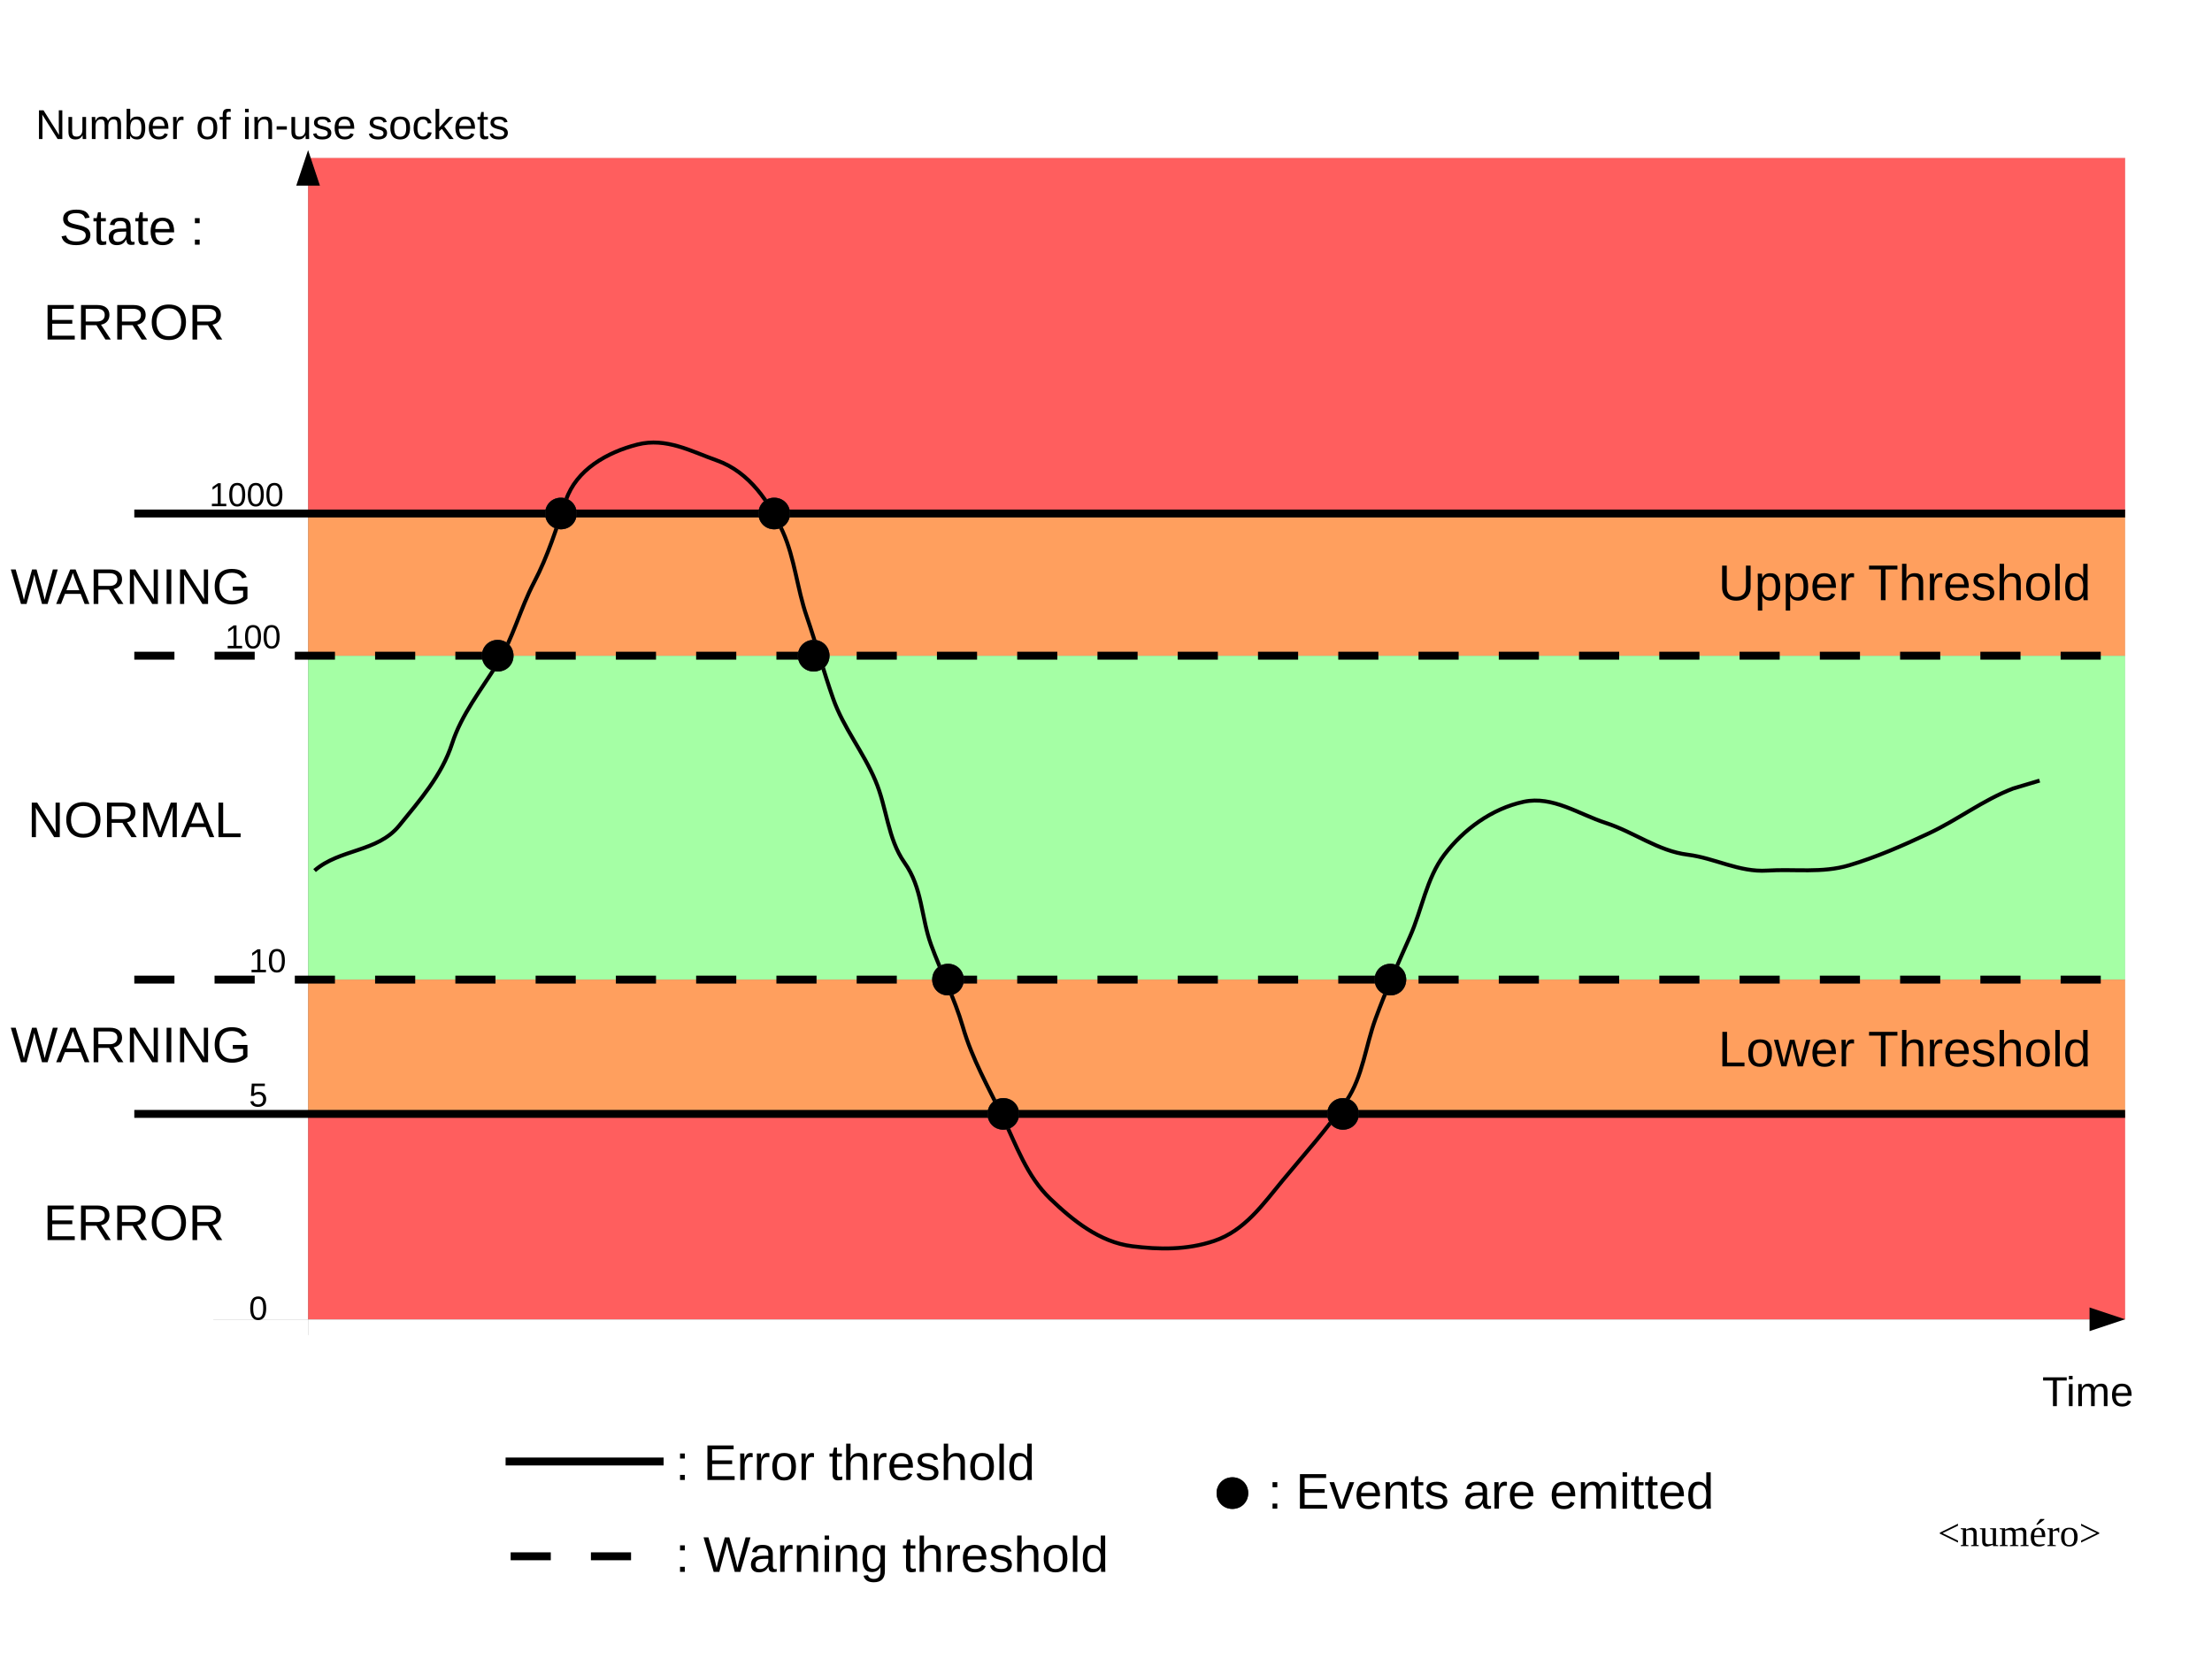
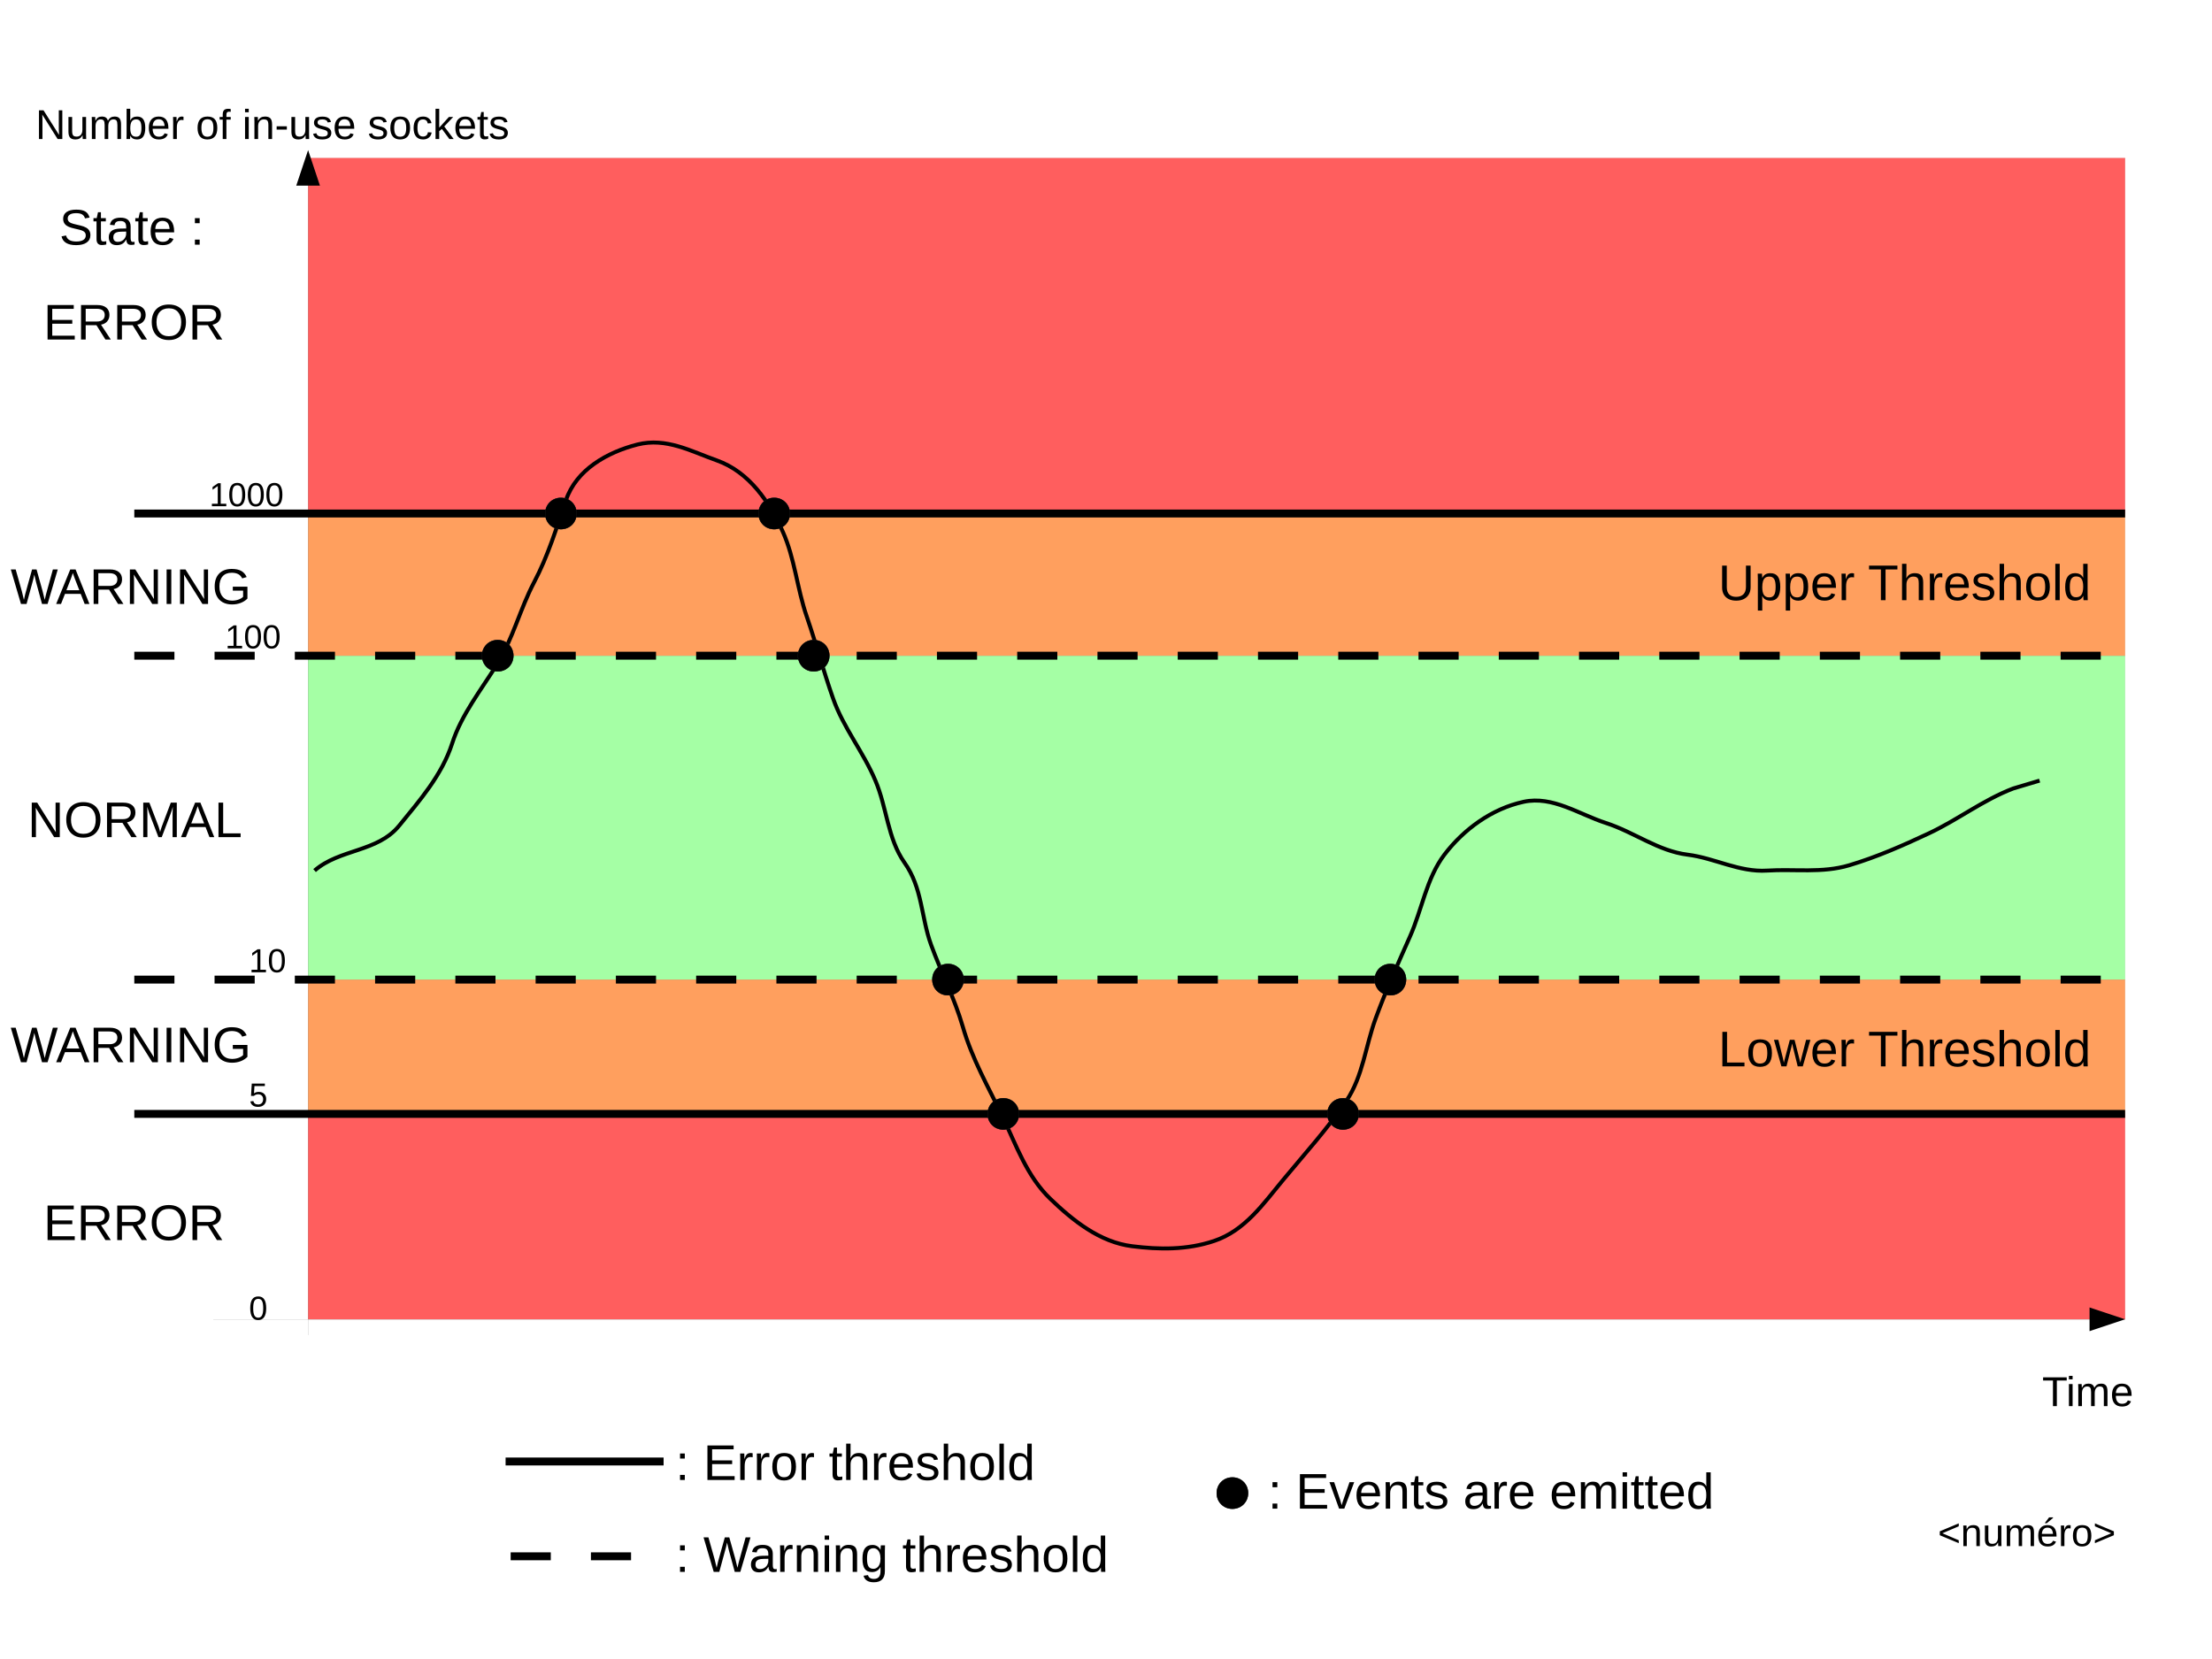
<svg xmlns="http://www.w3.org/2000/svg" width="28000" height="21000" preserveAspectRatio="xMidYMid" clip-path="url(#presentation_clip_path)" id="svg2" version="1.1">
  <defs id="defs4">
    <clipPath id="presentation_clip_path" clipPathUnits="userSpaceOnUse">
      <rect x="0" y="0" width="28000" height="21000" id="svg_1" />
    </clipPath>
  </defs>
  <defs id="defs8">
    <g id="svg_2" />
  </defs>
  <defs id="defs11">
    <g id="bullet-char-template(57356)" transform="scale(0.0004882812,-0.0004882812)">
      <path d="m580,1141l583,-570l-583,-571l-584,571l584,570z" id="svg_3" />
    </g>
    <g id="bullet-char-template(57354)" transform="scale(0.0004882812,-0.0004882812)">
      <path d="m8,1128l1129,0l0,-1128l-1129,0l0,1128z" id="svg_4" />
    </g>
    <g id="bullet-char-template(10146)" transform="scale(0.0004882812,-0.0004882812)">
      <path d="m174,0l428,739l-428,742l1282,-742l-1282,-739zm1184,739l-1049,607l350,-607l699,0z" id="svg_5" />
    </g>
    <g id="bullet-char-template(10132)" transform="scale(0.0004882812,-0.0004882812)">
      <path d="m2015,739l-739,-739l-559,0l543,543l-1086,0l0,393l1086,0l-543,545l557,0l741,-742z" id="svg_6" />
    </g>
    <g id="bullet-char-template(10007)" transform="scale(0.0004882812,-0.0004882812)">
      <path d="m0,-2c-7,16 -16,29 -25,39l381,530c-94,256 -141,385 -141,387c0,25 13,38 40,38c9,0 21,-2 34,-5c21,4 42,12 65,25l27,-13l111,-251l280,301l64,-25l24,25c21,-10 41,-24 62,-43c-36,-69 -87,-143 -152,-222c-1,-1 -60,-68 -176,-200l180,-361c0,-27 -21,-55 -63,-84l16,-20c-10,-29 -28,-43 -55,-43c-31,0 -102,102 -215,305l-293,-457c-22,-34 -53,-51 -92,-51c-42,0 -63,17 -64,51c-7,9 -10,24 -10,44c0,9 1,19 2,30z" id="svg_7" />
    </g>
    <g id="bullet-char-template(10004)" transform="scale(0.0004882812,-0.0004882812)">
      <path d="m285,-33c-103,0 -174,63 -211,189c-22,72 -33,177 -33,315c0,78 14,145 41,201c34,71 87,106 158,106c53,0 88,-31 106,-94l23,-176c8,-64 28,-97 59,-98l735,706c11,11 33,17 66,17c42,0 63,-15 63,-46l0,-122c0,-36 -10,-64 -30,-84l-820,-834c-52,-53 -104,-80 -157,-80z" id="svg_8" />
    </g>
    <g id="bullet-char-template(9679)" transform="scale(0.0004882812,-0.0004882812)">
      <path d="m813,0c-181,0 -324,54 -430,161c-107,107 -160,250 -160,431c0,181 53,324 160,431c106,107 249,161 430,161c179,0 323,-54 432,-161c108,-107 162,-251 162,-431c0,-180 -54,-324 -162,-431c-109,-107 -253,-161 -432,-161z" id="svg_9" />
    </g>
    <g id="bullet-char-template(8226)" transform="scale(0.0004882812,-0.0004882812)">
      <path d="m346,457c-73,0 -137,26 -191,78c-54,51 -81,114 -81,188c0,73 27,136 81,188c54,52 118,78 191,78c73,0 134,-26 185,-79c51,-51 77,-114 77,-187c0,-75 -25,-137 -76,-188c-50,-52 -112,-78 -186,-78z" id="svg_10" />
    </g>
    <g id="bullet-char-template(8211)" transform="scale(0.0004882812,-0.0004882812)">
      <path d="m-4,459l1139,0l0,147l-1139,0l0,-147z" id="svg_11" />
    </g>
  </defs>
  <g id="svg_12">
    <g class="Master_Slide" id="id2">
      <g class="Background" id="bg-id2" />
      <g class="BackgroundObjects" id="bo-id2">
        <g id="svg_13" class="Date/Time">
          <g id="id3" />
        </g>
        <g id="svg_14" class="Footer">
          <g id="id4" />
        </g>
        <g id="svg_15" class="Slide_Number">
          <g id="id5">
            <text id="svg_16" class="TextShape">
-               <tspan style="font-size:494px;font-weight:400;font-family:'Times New Roman, serif'" id="svg_17" font-weight="400" font-size="494px" class="TextParagraph">
+               <tspan style="font-size:494px;font-weight:400;font-family:'Arial, sans-serif'" id="svg_17" font-weight="400" font-size="494px" class="TextParagraph">
                <tspan id="svg_18" y="19571" x="24530" class="TextPosition">
                  <tspan style="fill:#000000" id="svg_19" class="PlaceholderText">&lt;numéro&gt;</tspan>
                </tspan>
              </tspan>
            </text>
          </g>
        </g>
      </g>
    </g>
  </g>
  <g id="svg_23" class="com.sun.star.drawing.CustomShape" style="fill:#ff0000;fill-opacity:0.392">
    <g id="id6" style="fill:#ff0000;fill-opacity:0.392">
      <path style="fill:#ff0000;fill-opacity:0.392" id="svg_24" d="m 15400,6500 -11500,0 0,-4500 23000,0 0,4500 -11500,0 z" />
      <path style="fill:#ff0000;stroke:#808080;fill-opacity:0.392" id="svg_25" d="m 15400,6500 -11500,0 0,-4500 23000,0 0,4500 -11500,0 z" />
    </g>
  </g>
  <g id="svg_26" class="com.sun.star.drawing.CustomShape">
    <g id="id7" style="fill:#ff0000;fill-opacity:0.392">
      <path style="fill:#ff0000;fill-opacity:0.392" id="svg_27" d="m 15400,16700 -11500,0 0,-2600 23000,0 0,2600 -11500,0 z" />
      <path style="fill:#ff0000;stroke:#808080;fill-opacity:0.392" id="svg_28" d="m 15400,16700 -11500,0 0,-2600 23000,0 0,2600 -11500,0 z" />
    </g>
  </g>
  <g id="svg_29" class="com.sun.star.drawing.CustomShape" style="fill:#00ff00;fill-opacity:0.196">
    <g id="id8" style="fill:#00ff00;fill-opacity:0.196">
      <path style="fill:#00ff00;fill-opacity:0.196" id="svg_30" d="m 15400,12400 -11500,0 0,-4100 23000,0 0,4100 -11500,0 z" />
      <path style="fill:#00ff00;stroke:#808080;fill-opacity:0.196" id="svg_31" d="m 15400,12400 -11500,0 0,-4100 23000,0 0,4100 -11500,0 z" />
    </g>
  </g>
  <g id="svg_32" class="com.sun.star.drawing.CustomShape" style="fill:#ff6600;fill-opacity:0.392">
    <g id="id9" style="fill:#ff6600;fill-opacity:0.392">
      <path style="fill:#ff6600;fill-opacity:0.392" id="svg_33" d="m 15400,8300 -11500,0 0,-1800 23000,0 0,1800 -11500,0 z" />
      <path style="fill:#ff6600;stroke:#808080;fill-opacity:0.392" id="svg_34" d="m 15400,8300 -11500,0 0,-1800 23000,0 0,1800 -11500,0 z" />
    </g>
  </g>
  <g id="svg_35" class="com.sun.star.drawing.CustomShape" style="fill:#ff6600;fill-opacity:0.392">
    <g id="id10" style="fill:#ff6600;fill-opacity:0.392">
      <path style="fill:#ff6600;fill-opacity:0.392" id="svg_36" d="m 15400,14100 -11500,0 0,-1700 23000,0 0,1700 -11500,0 z" />
      <path style="fill:#ff6600;stroke:#808080;fill-opacity:0.392" id="svg_37" d="m 15400,14100 -11500,0 0,-1700 23000,0 0,1700 -11500,0 z" />
    </g>
  </g>
  <g id="svg_38" class="com.sun.star.drawing.LineShape">
    <g id="id11">
      <path style="fill:none;stroke:#000000" id="svg_39" d="m 3900,16900 0,-14570" />
      <path style="fill:#000000" id="svg_40" d="m 3900,1900 -150,450 300,0 -150,-450 z" />
    </g>
  </g>
  <g id="svg_41" class="com.sun.star.drawing.LineShape">
    <g id="id12">
      <path style="fill:none;stroke:#000000" id="svg_42" d="m 2700,16700 23770,0" />
      <path style="fill:#000000" id="svg_43" d="m 26900,16700 -450,-150 0,300 450,-150 z" />
    </g>
  </g>
  <g id="svg_44" class="com.sun.star.drawing.LineShape" style="stroke:#000000">
    <g id="id13" style="stroke:#000000">
      <path style="fill:none;stroke:#000000;stroke-width:100" id="svg_45" d="m 1700,6500 25200,0" />
    </g>
  </g>
  <g id="svg_46" class="com.sun.star.drawing.LineShape" style="fill:#000000;stroke:#000000">
    <g id="id14" style="fill:#000000;stroke:#000000">
      <path style="fill:#000000;stroke:#000000;stroke-width:100" id="svg_47" d="m 1700,14100 25200,0" />
    </g>
  </g>
  <g id="svg_48" class="com.sun.star.drawing.LineShape" style="stroke:#000000">
    <g id="id15" style="stroke:#000000">
      <path style="fill:none;stroke:#000000;stroke-width:100" id="svg_49" d="m 1700,12400 508,0" />
      <path style="fill:none;stroke:#000000;stroke-width:100" id="svg_50" d="m 2716,12400 508,0" />
      <path style="fill:none;stroke:#000000;stroke-width:100" id="svg_51" d="m 3732,12400 508,0" />
      <path style="fill:none;stroke:#000000;stroke-width:100" id="svg_52" d="m 4748,12400 508,0" />
      <path style="fill:none;stroke:#000000;stroke-width:100" id="svg_53" d="m 5764,12400 508,0" />
      <path style="fill:none;stroke:#000000;stroke-width:100" id="svg_54" d="m 6780,12400 508,0" />
      <path style="fill:none;stroke:#000000;stroke-width:100" id="svg_55" d="m 7796,12400 508,0" />
      <path style="fill:none;stroke:#000000;stroke-width:100" id="svg_56" d="m 8812,12400 508,0" />
      <path style="fill:none;stroke:#000000;stroke-width:100" id="svg_57" d="m 9828,12400 508,0" />
      <path style="fill:none;stroke:#000000;stroke-width:100" id="svg_58" d="m 10844,12400 508,0" />
      <path style="fill:none;stroke:#000000;stroke-width:100" id="svg_59" d="m 11860,12400 508,0" />
      <path style="fill:none;stroke:#000000;stroke-width:100" id="svg_60" d="m 12876,12400 508,0" />
      <path style="fill:none;stroke:#000000;stroke-width:100" id="svg_61" d="m 13892,12400 508,0" />
      <path style="fill:none;stroke:#000000;stroke-width:100" id="svg_62" d="m 14908,12400 508,0" />
      <path style="fill:none;stroke:#000000;stroke-width:100" id="svg_63" d="m 15924,12400 508,0" />
      <path style="fill:none;stroke:#000000;stroke-width:100" id="svg_64" d="m 16940,12400 508,0" />
      <path style="fill:none;stroke:#000000;stroke-width:100" id="svg_65" d="m 17956,12400 508,0" />
      <path style="fill:none;stroke:#000000;stroke-width:100" id="svg_66" d="m 18972,12400 508,0" />
      <path style="fill:none;stroke:#000000;stroke-width:100" id="svg_67" d="m 19988,12400 508,0" />
      <path style="fill:none;stroke:#000000;stroke-width:100" id="svg_68" d="m 21004,12400 508,0" />
      <path style="fill:none;stroke:#000000;stroke-width:100" id="svg_69" d="m 22020,12400 508,0" />
      <path style="fill:none;stroke:#000000;stroke-width:100" id="svg_70" d="m 23036,12400 508,0" />
      <path style="fill:none;stroke:#000000;stroke-width:100" id="svg_71" d="m 24052,12400 508,0" />
      <path style="fill:none;stroke:#000000;stroke-width:100" id="svg_72" d="m 25068,12400 508,0" />
      <path style="fill:none;stroke:#000000;stroke-width:100" id="svg_73" d="m 26084,12400 508,0" />
    </g>
  </g>
  <g id="svg_74" class="com.sun.star.drawing.LineShape" style="stroke:#000000">
    <g id="id16" style="stroke:#000000">
      <path style="fill:none;stroke:#000000;stroke-width:100" id="svg_75" d="m 1700,8300 508,0" />
      <path style="fill:none;stroke:#000000;stroke-width:100" id="svg_76" d="m 2716,8300 508,0" />
      <path style="fill:none;stroke:#000000;stroke-width:100" id="svg_77" d="m 3732,8300 508,0" />
      <path style="fill:none;stroke:#000000;stroke-width:100" id="svg_78" d="m 4748,8300 508,0" />
      <path style="fill:none;stroke:#000000;stroke-width:100" id="svg_79" d="m 5764,8300 508,0" />
      <path style="fill:none;stroke:#000000;stroke-width:100" id="svg_80" d="m 6780,8300 508,0" />
      <path style="fill:none;stroke:#000000;stroke-width:100" id="svg_81" d="m 7796,8300 508,0" />
      <path style="fill:none;stroke:#000000;stroke-width:100" id="svg_82" d="m 8812,8300 508,0" />
      <path style="fill:none;stroke:#000000;stroke-width:100" id="svg_83" d="m 9828,8300 508,0" />
      <path style="fill:none;stroke:#000000;stroke-width:100" id="svg_84" d="m 10844,8300 508,0" />
      <path style="fill:none;stroke:#000000;stroke-width:100" id="svg_85" d="m 11860,8300 508,0" />
      <path style="fill:none;stroke:#000000;stroke-width:100" id="svg_86" d="m 12876,8300 508,0" />
      <path style="fill:none;stroke:#000000;stroke-width:100" id="svg_87" d="m 13892,8300 508,0" />
      <path style="fill:none;stroke:#000000;stroke-width:100" id="svg_88" d="m 14908,8300 508,0" />
      <path style="fill:none;stroke:#000000;stroke-width:100" id="svg_89" d="m 15924,8300 508,0" />
      <path style="fill:none;stroke:#000000;stroke-width:100" id="svg_90" d="m 16940,8300 508,0" />
      <path style="fill:none;stroke:#000000;stroke-width:100" id="svg_91" d="m 17956,8300 508,0" />
      <path style="fill:none;stroke:#000000;stroke-width:100" id="svg_92" d="m 18972,8300 508,0" />
      <path style="fill:none;stroke:#000000;stroke-width:100" id="svg_93" d="m 19988,8300 508,0" />
      <path style="fill:none;stroke:#000000;stroke-width:100" id="svg_94" d="m 21004,8300 508,0" />
      <path style="fill:none;stroke:#000000;stroke-width:100" id="svg_95" d="m 22020,8300 508,0" />
      <path style="fill:none;stroke:#000000;stroke-width:100" id="svg_96" d="m 23036,8300 508,0" />
      <path style="fill:none;stroke:#000000;stroke-width:100" id="svg_97" d="m 24052,8300 508,0" />
      <path style="fill:none;stroke:#000000;stroke-width:100" id="svg_98" d="m 25068,8300 508,0" />
      <path style="fill:none;stroke:#000000;stroke-width:100" id="svg_99" d="m 26084,8300 508,0" />
    </g>
  </g>
  <g id="svg_100" class="com.sun.star.drawing.OpenBezierShape" style="stroke-width:50;stroke-miterlimit:4;stroke-dasharray:none">
    <g id="id17" style="stroke-width:50;stroke-miterlimit:4;stroke-dasharray:none">
      <path style="fill:none;stroke:#000000;stroke-width:50;stroke-miterlimit:4;stroke-dasharray:none" id="svg_101" d="m 3982,11020 c 318,-277 797,-231 1072,-570 257,-317 538,-634 669,-1038 118,-367 367,-678 570,-1005 202,-328 289,-696 469,-1039 173,-327 283,-686 402,-1037 131,-386 521,-606 904,-704 366,-93 687,89 1005,201 413,146 669,531 837,905 151,338 180,720 302,1071 118,344 213,695 334,1039 130,370 382,674 535,1038 146,342 154,734 368,1038 228,321 209,687 336,1038 127,349 299,682 402,1038 119,413 322,761 503,1139 174,362 308,755 603,1039 285,274 626,551 1038,602 343,43 693,49 1038,-67 387,-130 619,-465 871,-770 281,-340 565,-650 804,-1005 208,-310 240,-687 368,-1038 130,-356 283,-696 435,-1038 153,-343 209,-739 436,-1038 242,-318 599,-583 1005,-670 366,-78 698,158 1038,268 364,118 661,355 1038,402 343,43 651,224 1005,201 345,-22 696,35 1038,-67 346,-103 678,-249 1004,-402 369,-172 690,-424 1072,-570 l 335,-100 0,0" />
    </g>
  </g>
  <g id="svg_102" class="com.sun.star.drawing.TextShape" style="fill:#000000">
    <g id="id18" style="fill:#000000">
      <text id="svg_103" class="TextShape" style="fill:#000000">
        <tspan style="font-size:635px;font-weight:400;font-family:'Arial, sans-serif';fill:#000000" id="svg_104" font-weight="400" font-size="635px" class="TextParagraph">
          <tspan id="svg_105" y="7597" x="21750" class="TextPosition" style="fill:#000000">
            <tspan style="fill:#000000" id="svg_106">Upper Threshold</tspan>
          </tspan>
        </tspan>
      </text>
    </g>
  </g>
  <g id="svg_107" class="com.sun.star.drawing.TextShape" style="fill:#000000">
    <g id="id19" style="fill:#000000">
      <text id="svg_108" class="TextShape" style="fill:#000000">
        <tspan style="font-size:635px;font-weight:400;font-family:'Arial, sans-serif';fill:#000000" id="svg_109" font-weight="400" font-size="635px" class="TextParagraph">
          <tspan id="svg_110" y="13498" x="21750" class="TextPosition" style="fill:#000000">
            <tspan style="fill:#000000" id="svg_111">Lower Threshold</tspan>
          </tspan>
        </tspan>
      </text>
    </g>
  </g>
  <g id="svg_112" class="com.sun.star.drawing.LineShape">
    <g id="id20">
      <path style="fill:none;stroke:#000000;stroke-width:100" id="svg_113" d="m 6400,18500 2000,0" />
    </g>
  </g>
  <g id="svg_114" class="com.sun.star.drawing.TextShape">
    <g id="id21">
      <text id="svg_115" class="TextShape">
        <tspan style="font-size:635px;font-weight:400;font-family:'Arial, sans-serif'" id="svg_116" font-weight="400" font-size="635px" class="TextParagraph">
          <tspan id="svg_117" y="18734" x="8550" class="TextPosition">
            <tspan style="fill:#000000" id="svg_118">: Error threshold</tspan>
          </tspan>
        </tspan>
      </text>
    </g>
  </g>
  <g id="svg_119" class="com.sun.star.drawing.LineShape">
    <g id="id22">
      <path style="fill:none;stroke:#000000;stroke-width:100" id="svg_120" d="m 6464,19700 508,0" />
      <path style="fill:none;stroke:#000000;stroke-width:100" id="svg_121" d="m 7480,19700 508,0" />
    </g>
  </g>
  <g id="svg_122" class="com.sun.star.drawing.TextShape">
    <g id="id23">
      <text id="svg_123" class="TextShape">
        <tspan style="font-size:635px;font-weight:400;font-family:'Arial, sans-serif'" id="svg_124" font-weight="400" font-size="635px" class="TextParagraph">
          <tspan id="svg_125" y="19897" x="8550" class="TextPosition">
            <tspan style="fill:#000000" id="svg_126">: Warning threshold</tspan>
          </tspan>
        </tspan>
      </text>
    </g>
  </g>
  <g id="svg_127" class="com.sun.star.drawing.TextShape">
    <g id="id24">
      <text id="svg_128" class="TextShape">
        <tspan style="font-size:635px;font-weight:400;font-family:'Arial, sans-serif'" id="svg_129" font-weight="400" font-size="635px" class="TextParagraph">
          <tspan id="svg_130" y="10597" x="350" class="TextPosition">
            <tspan style="fill:#000000" id="svg_131">NORMAL</tspan>
          </tspan>
        </tspan>
      </text>
    </g>
  </g>
  <g id="svg_132" class="com.sun.star.drawing.TextShape">
    <g id="id25">
      <text id="svg_133" class="TextShape">
        <tspan style="font-size:635px;font-weight:400;font-family:'Arial, sans-serif'" id="svg_134" font-weight="400" font-size="635px" class="TextParagraph">
          <tspan id="svg_135" y="7645" x="134" class="TextPosition">
            <tspan style="fill:#000000" id="svg_136">WARNING</tspan>
          </tspan>
        </tspan>
      </text>
    </g>
  </g>
  <g id="svg_137" class="com.sun.star.drawing.TextShape">
    <g id="id26">
      <text id="svg_138" class="TextShape">
        <tspan style="font-size:635px;font-weight:400;font-family:'Arial, sans-serif'" id="svg_139" font-weight="400" font-size="635px" class="TextParagraph">
          <tspan id="svg_140" y="15697" x="550" class="TextPosition">
            <tspan style="fill:#000000" id="svg_141">ERROR</tspan>
          </tspan>
        </tspan>
      </text>
    </g>
  </g>
  <g id="svg_142" class="com.sun.star.drawing.TextShape">
    <g id="id27">
      <text id="svg_143" class="TextShape">
        <tspan style="font-size:635px;font-weight:400;font-family:'Arial, sans-serif'" id="svg_144" font-weight="400" font-size="635px" class="TextParagraph">
          <tspan id="svg_145" y="13446" x="134" class="TextPosition">
            <tspan style="fill:#000000" id="svg_146">WARNING</tspan>
          </tspan>
        </tspan>
      </text>
    </g>
  </g>
  <g id="svg_147" class="com.sun.star.drawing.TextShape">
    <g id="id28">
      <text id="svg_148" class="TextShape">
        <tspan style="font-size:635px;font-weight:400;font-family:'Arial, sans-serif'" id="svg_149" font-weight="400" font-size="635px" class="TextParagraph">
          <tspan id="svg_150" y="4298" x="550" class="TextPosition">
            <tspan style="fill:#000000" id="svg_151">ERROR</tspan>
          </tspan>
        </tspan>
      </text>
    </g>
  </g>
  <g id="svg_152" class="com.sun.star.drawing.TextShape">
    <g id="id29">
      <text id="svg_153" class="TextShape">
        <tspan style="font-size:635px;font-weight:400;font-family:'Arial, sans-serif'" id="svg_154" font-weight="400" font-size="635px" class="TextParagraph">
          <tspan id="svg_155" y="3097" x="750" class="TextPosition">
            <tspan style="fill:#000000" id="svg_156">State :</tspan>
          </tspan>
        </tspan>
      </text>
    </g>
  </g>
  <g id="svg_157" class="com.sun.star.drawing.TextShape">
    <g id="id30">
      <text id="svg_158" class="TextShape">
        <tspan style="font-size:529px;font-weight:400;font-family:'Arial, sans-serif'" id="svg_159" font-weight="400" font-size="529px" class="TextParagraph">
          <tspan id="svg_160" y="17799" x="25850" class="TextPosition">
            <tspan style="fill:#000000" id="svg_161">Time</tspan>
          </tspan>
        </tspan>
      </text>
    </g>
  </g>
  <g id="svg_162" class="com.sun.star.drawing.TextShape">
    <g id="id31">
      <text id="svg_163" class="TextShape">
        <tspan style="font-size:529px;font-weight:400;font-family:'Arial, sans-serif'" id="svg_164" font-weight="400" font-size="529px" class="TextParagraph">
          <tspan id="svg_165" y="1760" x="450" class="TextPosition">
            <tspan style="fill:#000000" id="svg_166">Number of in-use sockets</tspan>
          </tspan>
        </tspan>
      </text>
    </g>
  </g>
  <g id="svg_167" class="com.sun.star.drawing.TextShape">
    <g id="id32">
      <text id="svg_168" class="TextShape">
        <tspan style="font-size:423px;font-weight:400;font-family:'Arial, sans-serif'" id="svg_169" font-weight="400" font-size="423px" class="TextParagraph">
          <tspan id="svg_170" y="16706" x="3151" class="TextPosition">
            <tspan style="fill:#000000" id="svg_171">0</tspan>
          </tspan>
        </tspan>
      </text>
    </g>
  </g>
  <g id="svg_172" class="com.sun.star.drawing.TextShape">
    <g id="id33">
      <text id="svg_173" class="TextShape">
        <tspan style="font-size:423px;font-weight:400;font-family:'Arial, sans-serif'" id="svg_174" font-weight="400" font-size="423px" class="TextParagraph">
          <tspan id="svg_175" y="14007" x="3152" class="TextPosition">
            <tspan style="fill:#000000" id="svg_176">5</tspan>
          </tspan>
        </tspan>
      </text>
    </g>
  </g>
  <g id="svg_177" class="com.sun.star.drawing.TextShape">
    <g id="id34">
      <text id="svg_178" class="TextShape">
        <tspan style="font-size:423px;font-weight:400;font-family:'Arial, sans-serif'" id="svg_179" font-weight="400" font-size="423px" class="TextParagraph">
          <tspan id="svg_180" y="12307" x="3152" class="TextPosition">
            <tspan style="fill:#000000" id="svg_181">10</tspan>
          </tspan>
        </tspan>
      </text>
    </g>
  </g>
  <g id="svg_182" class="com.sun.star.drawing.TextShape">
    <g id="id35">
      <text id="svg_183" class="TextShape">
        <tspan style="font-size:423px;font-weight:400;font-family:'Arial, sans-serif'" id="svg_184" font-weight="400" font-size="423px" class="TextParagraph">
          <tspan id="svg_185" y="8207" x="2850" class="TextPosition">
            <tspan style="fill:#000000" id="svg_186">100</tspan>
          </tspan>
        </tspan>
      </text>
    </g>
  </g>
  <g id="svg_187" class="com.sun.star.drawing.TextShape">
    <g id="id36">
      <text id="svg_188" class="TextShape">
        <tspan style="font-size:423px;font-weight:400;font-family:'Arial, sans-serif'" id="svg_189" font-weight="400" font-size="423px" class="TextParagraph">
          <tspan id="svg_190" y="6408" x="2650" class="TextPosition">
            <tspan style="fill:#000000" id="svg_191">1000</tspan>
          </tspan>
        </tspan>
      </text>
    </g>
  </g>
  <g id="svg_192" class="com.sun.star.drawing.CustomShape" style="fill:#000000">
    <g id="id37" style="fill:#000000">
      <path style="fill:#000000" id="svg_193" d="m 6300,8100 c 113,0 200,87 200,200 0,113 -87,200 -200,200 -113,0 -200,-87 -200,-200 0,-113 87,-200 200,-200 z m -200,0 0,0 z m 401,401 0,0 z" />
      <path style="fill:#000000;stroke:#808080" id="svg_194" d="m 6300,8100 c 113,0 200,87 200,200 0,113 -87,200 -200,200 -113,0 -200,-87 -200,-200 0,-113 87,-200 200,-200 z" />
      <path style="fill:#000000;stroke:#808080" id="svg_195" d="m 6100,8100 0,0 z" />
      <path style="fill:#000000;stroke:#808080" id="svg_196" d="m 6501,8501 0,0 z" />
    </g>
  </g>
  <g id="svg_197" class="com.sun.star.drawing.CustomShape" style="fill:#000000">
    <g id="id38" style="fill:#000000">
      <path style="fill:#000000" id="svg_198" d="m 7100,6300 c 113,0 200,87 200,200 0,113 -87,200 -200,200 -113,0 -200,-87 -200,-200 0,-113 87,-200 200,-200 z m -200,0 0,0 z m 401,401 0,0 z" />
      <path style="fill:#000000;stroke:#808080" id="svg_199" d="m 7100,6300 c 113,0 200,87 200,200 0,113 -87,200 -200,200 -113,0 -200,-87 -200,-200 0,-113 87,-200 200,-200 z" />
      <path style="fill:#000000;stroke:#808080" id="svg_200" d="m 6900,6300 0,0 z" />
      <path style="fill:#000000;stroke:#808080" id="svg_201" d="m 7301,6701 0,0 z" />
    </g>
  </g>
  <g id="svg_202" class="com.sun.star.drawing.CustomShape" style="fill:#000000">
    <g id="id39" style="fill:#000000">
      <path style="fill:#000000" id="svg_203" d="m 9800,6300 c 113,0 200,87 200,200 0,113 -87,200 -200,200 -113,0 -200,-87 -200,-200 0,-113 87,-200 200,-200 z m -200,0 0,0 z m 401,401 0,0 z" />
      <path style="fill:#000000;stroke:#808080" id="svg_204" d="m 9800,6300 c 113,0 200,87 200,200 0,113 -87,200 -200,200 -113,0 -200,-87 -200,-200 0,-113 87,-200 200,-200 z" />
      <path style="fill:#000000;stroke:#808080" id="svg_205" d="m 9600,6300 0,0 z" />
      <path style="fill:#000000;stroke:#808080" id="svg_206" d="m 10001,6701 0,0 z" />
    </g>
  </g>
  <g id="svg_207" class="com.sun.star.drawing.CustomShape" style="fill:#000000">
    <g id="id40" style="fill:#000000">
      <path style="fill:#000000" id="svg_208" d="m 10300,8100 c 113,0 200,87 200,200 0,113 -87,200 -200,200 -113,0 -200,-87 -200,-200 0,-113 87,-200 200,-200 z m -200,0 0,0 z m 401,401 0,0 z" />
      <path style="fill:#000000;stroke:#808080" id="svg_209" d="m 10300,8100 c 113,0 200,87 200,200 0,113 -87,200 -200,200 -113,0 -200,-87 -200,-200 0,-113 87,-200 200,-200 z" />
      <path style="fill:#000000;stroke:#808080" id="svg_210" d="m 10100,8100 0,0 z" />
      <path style="fill:#000000;stroke:#808080" id="svg_211" d="m 10501,8501 0,0 z" />
    </g>
  </g>
  <g id="svg_212" class="com.sun.star.drawing.CustomShape" style="fill:#000000">
    <g id="id41" style="fill:#000000">
      <path style="fill:#000000" id="svg_213" d="m 12000,12200 c 113,0 200,87 200,200 0,113 -87,200 -200,200 -113,0 -200,-87 -200,-200 0,-113 87,-200 200,-200 z m -200,0 0,0 z m 401,401 0,0 z" />
      <path style="fill:#000000;stroke:#808080" id="svg_214" d="m 12000,12200 c 113,0 200,87 200,200 0,113 -87,200 -200,200 -113,0 -200,-87 -200,-200 0,-113 87,-200 200,-200 z" />
      <path style="fill:#000000;stroke:#808080" id="svg_215" d="m 11800,12200 0,0 z" />
      <path style="fill:#000000;stroke:#808080" id="svg_216" d="m 12201,12601 0,0 z" />
    </g>
  </g>
  <g id="svg_217" class="com.sun.star.drawing.CustomShape" style="fill:#000000">
    <g id="id42" style="fill:#000000">
      <path style="fill:#000000" id="svg_218" d="m 12700,13900 c 113,0 200,87 200,200 0,113 -87,200 -200,200 -113,0 -200,-87 -200,-200 0,-113 87,-200 200,-200 z m -200,0 0,0 z m 401,401 0,0 z" />
      <path style="fill:#000000;stroke:#808080" id="svg_219" d="m 12700,13900 c 113,0 200,87 200,200 0,113 -87,200 -200,200 -113,0 -200,-87 -200,-200 0,-113 87,-200 200,-200 z" />
      <path style="fill:#000000;stroke:#808080" id="svg_220" d="m 12500,13900 0,0 z" />
      <path style="fill:#000000;stroke:#808080" id="svg_221" d="m 12901,14301 0,0 z" />
    </g>
  </g>
  <g id="svg_222" class="com.sun.star.drawing.CustomShape" style="fill:#000000">
    <g id="id43" style="fill:#000000">
      <path style="fill:#000000" id="svg_223" d="m 17000,13900 c 113,0 200,87 200,200 0,113 -87,200 -200,200 -113,0 -200,-87 -200,-200 0,-113 87,-200 200,-200 z m -200,0 0,0 z m 401,401 0,0 z" />
      <path style="fill:#000000;stroke:#808080" id="svg_224" d="m 17000,13900 c 113,0 200,87 200,200 0,113 -87,200 -200,200 -113,0 -200,-87 -200,-200 0,-113 87,-200 200,-200 z" />
      <path style="fill:#000000;stroke:#808080" id="svg_225" d="m 16800,13900 0,0 z" />
      <path style="fill:#000000;stroke:#808080" id="svg_226" d="m 17201,14301 0,0 z" />
    </g>
  </g>
  <g id="svg_227" class="com.sun.star.drawing.CustomShape" style="fill:#000000">
    <g id="id44" style="fill:#000000">
      <path style="fill:#000000" id="svg_228" d="m 17600,12200 c 113,0 200,87 200,200 0,113 -87,200 -200,200 -113,0 -200,-87 -200,-200 0,-113 87,-200 200,-200 z m -200,0 0,0 z m 401,401 0,0 z" />
      <path style="fill:#000000;stroke:#808080" id="svg_229" d="m 17600,12200 c 113,0 200,87 200,200 0,113 -87,200 -200,200 -113,0 -200,-87 -200,-200 0,-113 87,-200 200,-200 z" />
      <path style="fill:#000000;stroke:#808080" id="svg_230" d="m 17400,12200 0,0 z" />
      <path style="fill:#000000;stroke:#808080" id="svg_231" d="m 17801,12601 0,0 z" />
    </g>
  </g>
  <g id="svg_232" class="com.sun.star.drawing.CustomShape" style="fill:#000000">
    <g id="id45" style="fill:#000000">
      <path style="fill:#000000" id="svg_233" d="m 15600,18700 c 113,0 200,87 200,200 0,113 -87,200 -200,200 -113,0 -200,-87 -200,-200 0,-113 87,-200 200,-200 z m -200,0 0,0 z m 401,401 0,0 z" />
      <path style="fill:#000000;stroke:#808080" id="svg_234" d="m 15600,18700 c 113,0 200,87 200,200 0,113 -87,200 -200,200 -113,0 -200,-87 -200,-200 0,-113 87,-200 200,-200 z" />
      <path style="fill:#000000;stroke:#808080" id="svg_235" d="m 15400,18700 0,0 z" />
      <path style="fill:#000000;stroke:#808080" id="svg_236" d="m 15801,19101 0,0 z" />
    </g>
  </g>
  <g id="svg_237" class="com.sun.star.drawing.TextShape">
    <g id="id46">
      <text id="svg_238" class="TextShape">
        <tspan style="font-size:635px;font-weight:400;font-family:'Arial, sans-serif'" id="svg_239" font-weight="400" font-size="635px" class="TextParagraph">
          <tspan id="svg_240" y="19097" x="16050" class="TextPosition">
            <tspan style="fill:#000000" id="svg_241">: Events are emitted</tspan>
          </tspan>
        </tspan>
      </text>
    </g>
  </g>
</svg>
